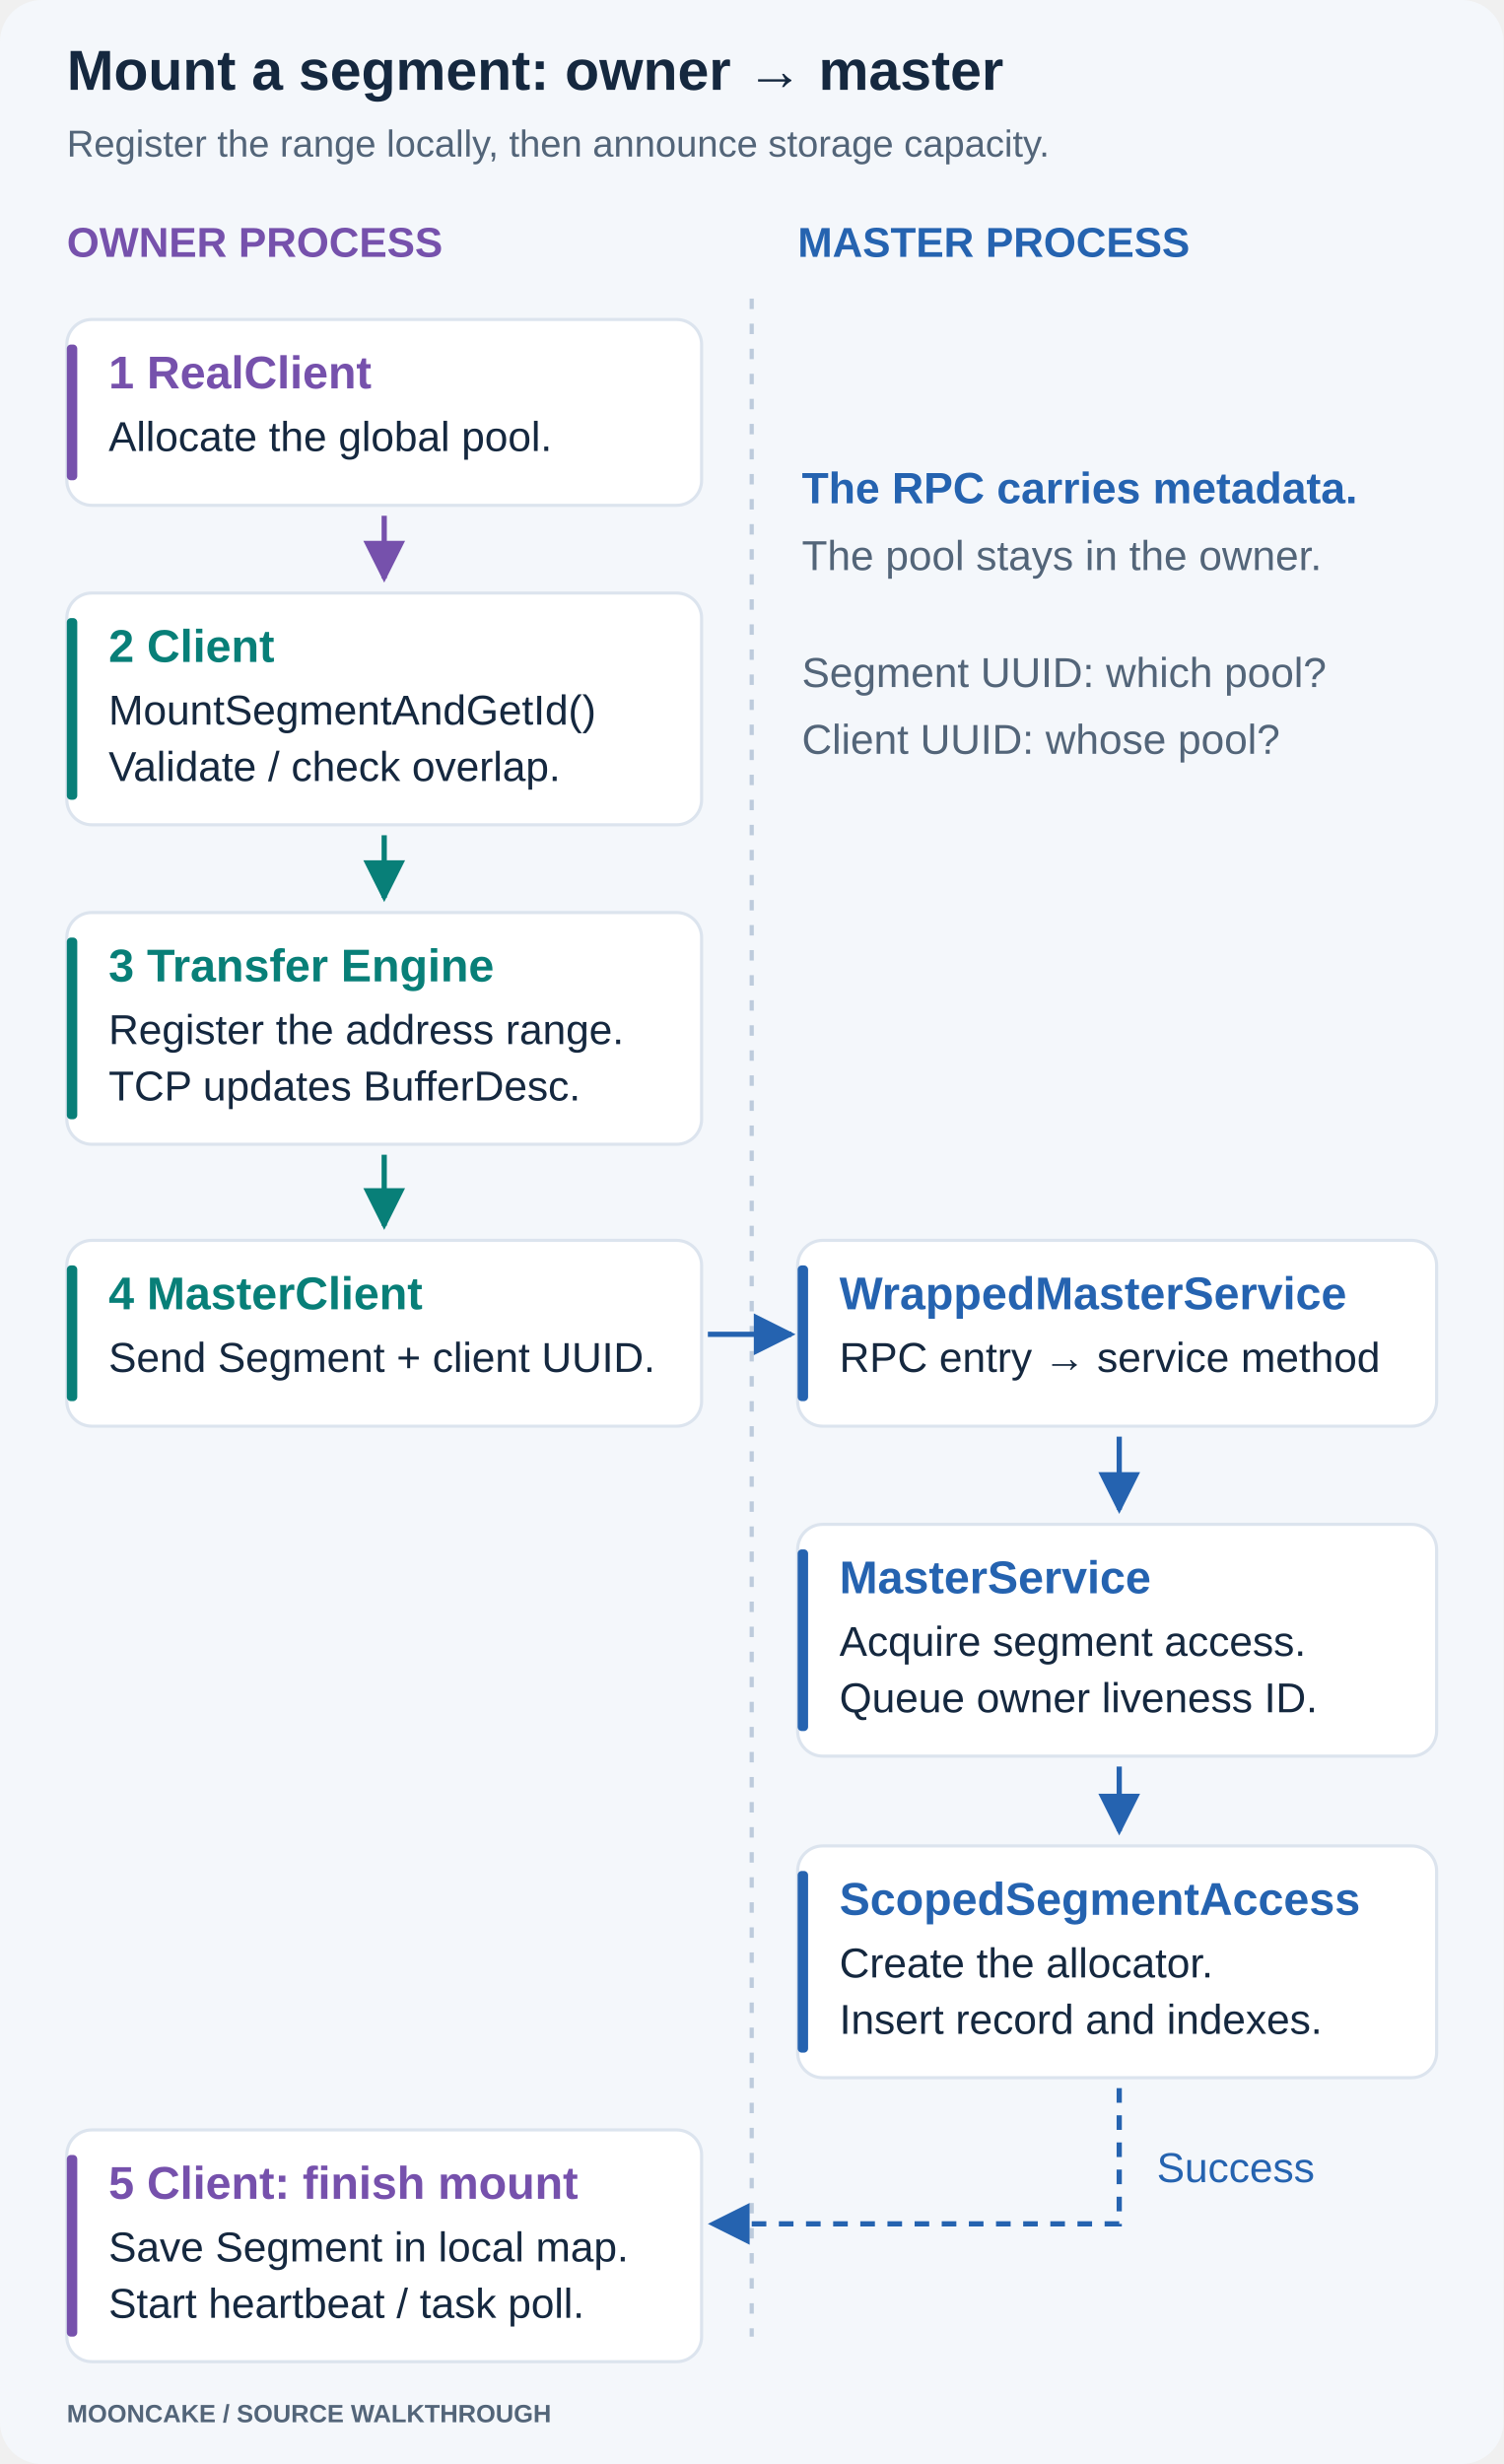
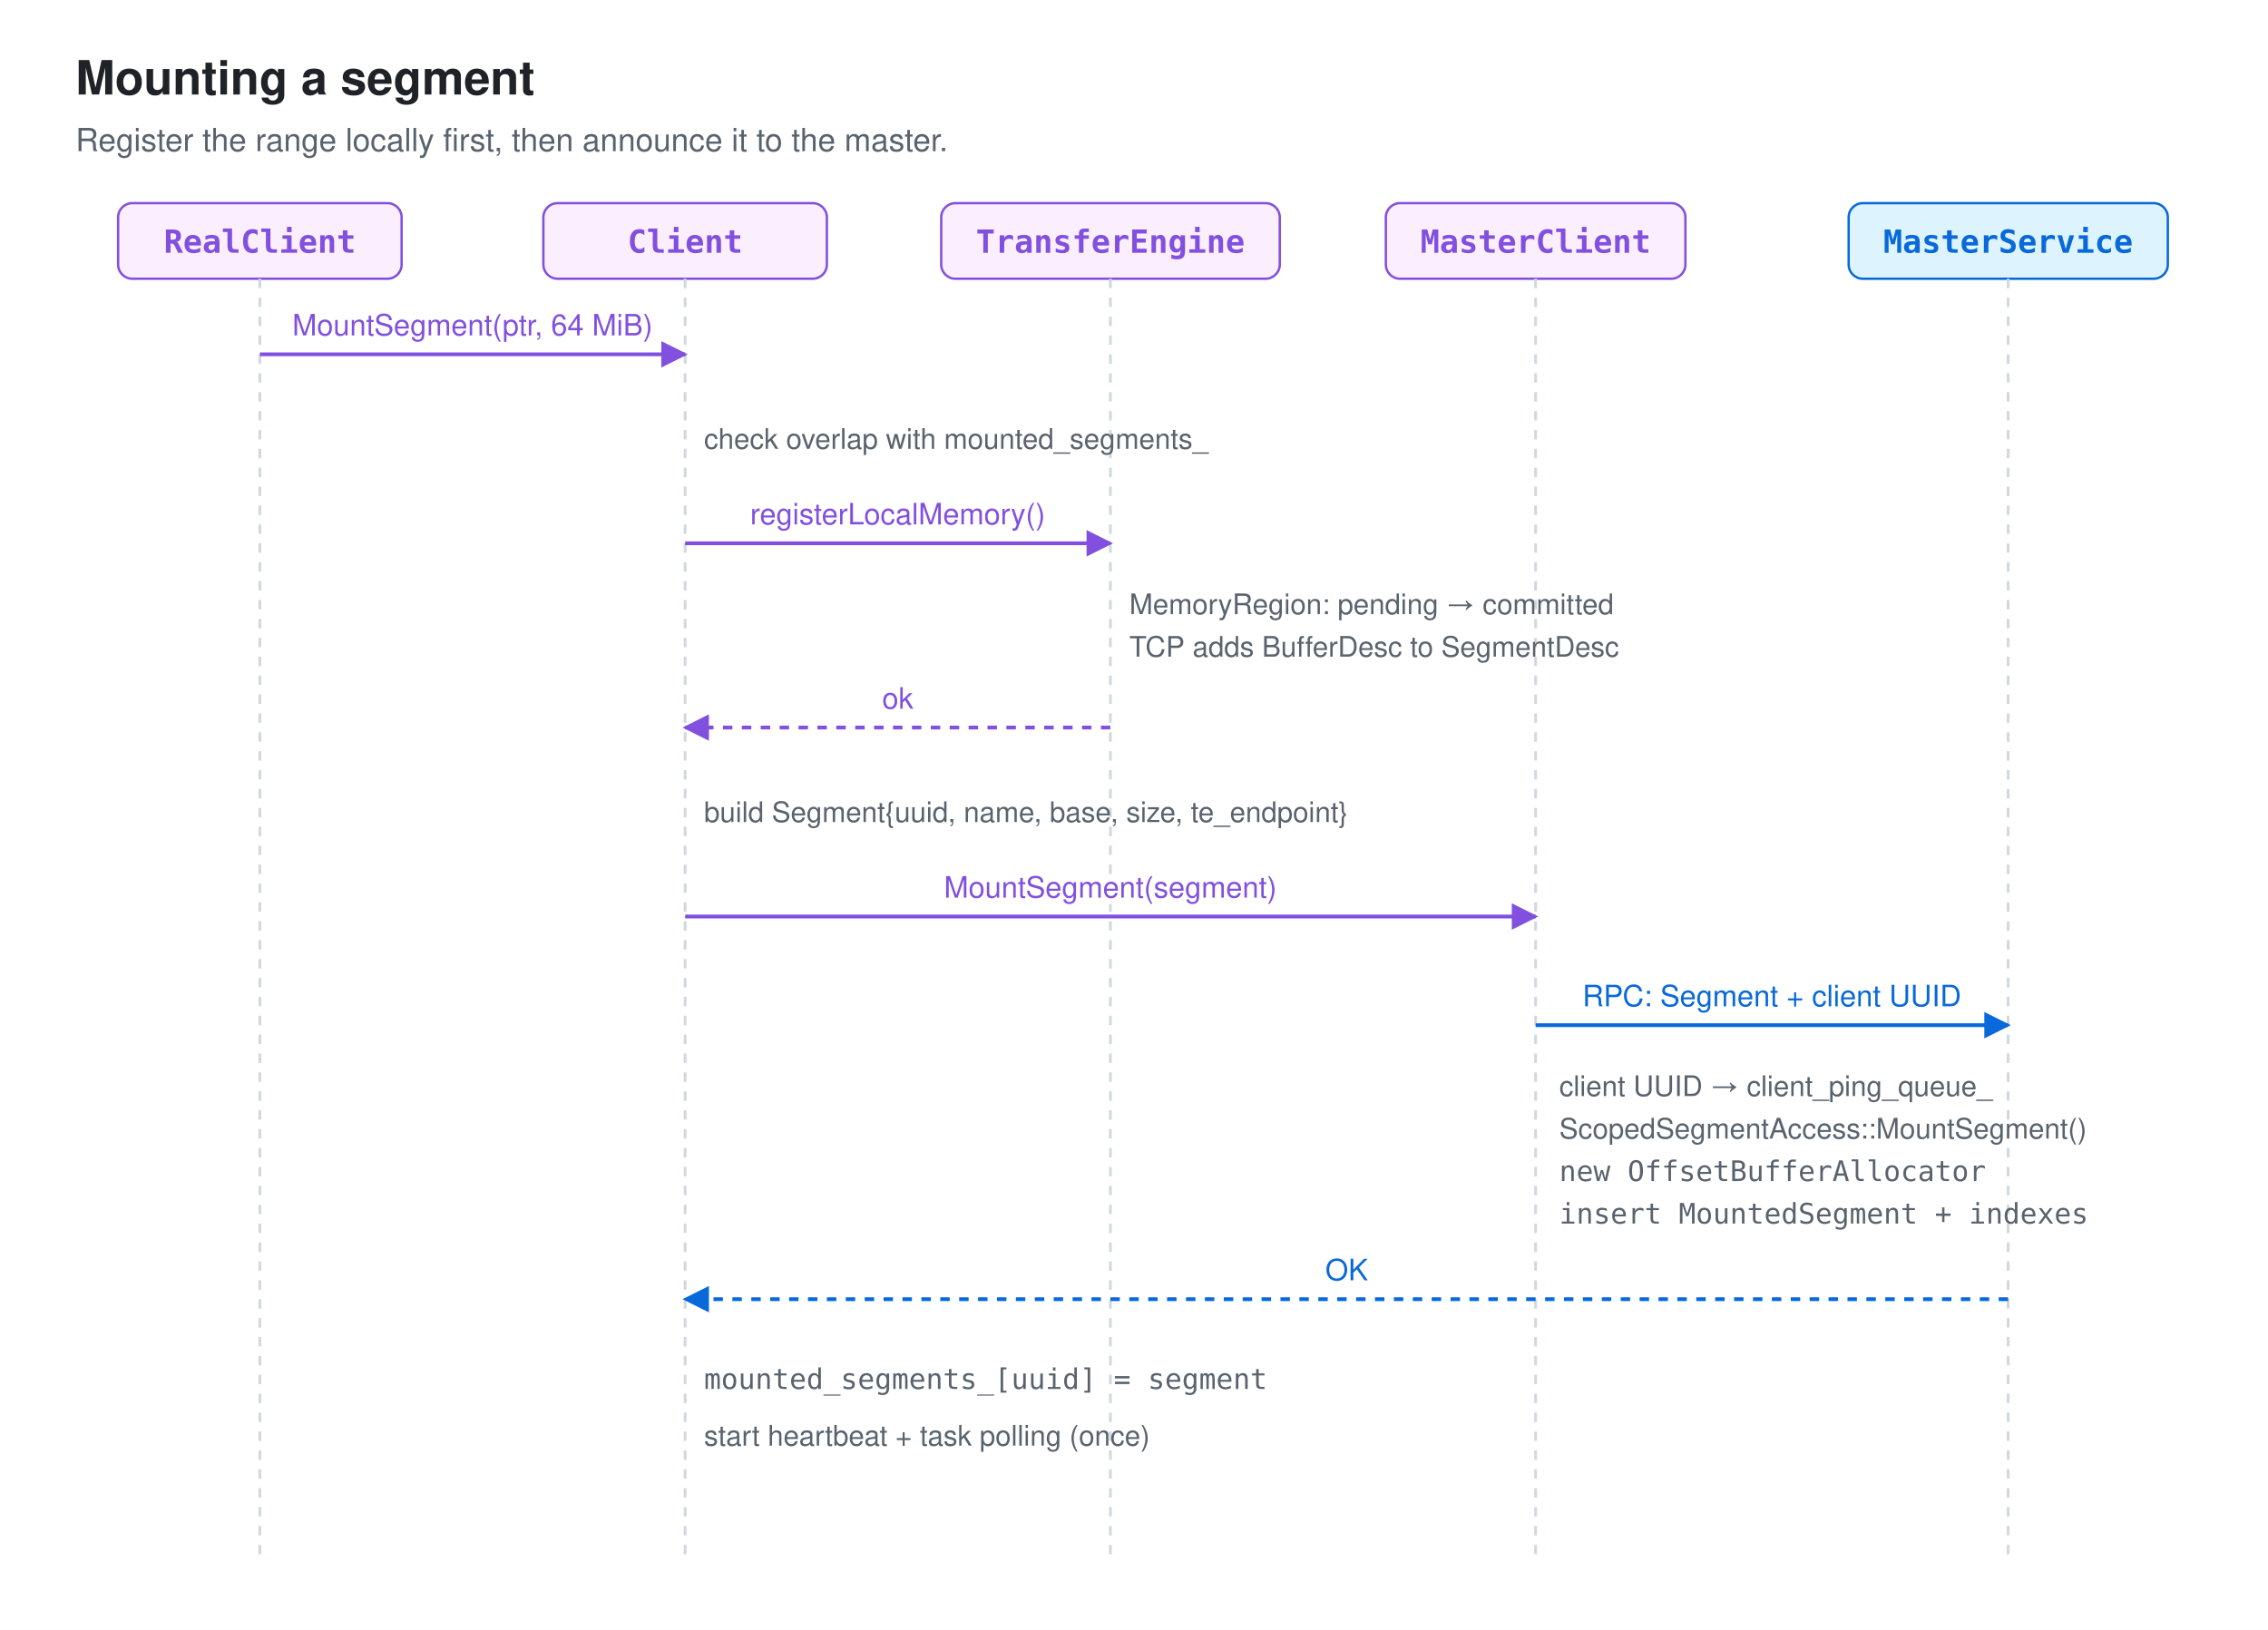
- <svg xmlns="http://www.w3.org/2000/svg" width="720" height="1180" viewBox="0 0 720 1180" role="img" aria-labelledby="title desc">
+ <svg xmlns="http://www.w3.org/2000/svg" width="960" height="690" viewBox="0 0 960 690" role="img" aria-labelledby="t d">
  <defs>
-     <marker id="arrow" viewBox="0 0 10 10" refX="9" refY="5" markerWidth="8" markerHeight="8" orient="auto-start-reverse">
-       <path d="M 0 0 L 10 5 L 0 10 z" fill="context-stroke" />
+     <marker id="a-0969da" viewBox="0 0 10 10" refX="9" refY="5" markerWidth="7" markerHeight="7" orient="auto-start-reverse">
+       <path d="M 0 0 L 10 5 L 0 10 z" fill="#0969da" />
+     </marker>
+     <marker id="a-8250df" viewBox="0 0 10 10" refX="9" refY="5" markerWidth="7" markerHeight="7" orient="auto-start-reverse">
+       <path d="M 0 0 L 10 5 L 0 10 z" fill="#8250df" />
+     </marker>
+     <marker id="a-1a7f37" viewBox="0 0 10 10" refX="9" refY="5" markerWidth="7" markerHeight="7" orient="auto-start-reverse">
+       <path d="M 0 0 L 10 5 L 0 10 z" fill="#1a7f37" />
+     </marker>
+     <marker id="a-bc4c00" viewBox="0 0 10 10" refX="9" refY="5" markerWidth="7" markerHeight="7" orient="auto-start-reverse">
+       <path d="M 0 0 L 10 5 L 0 10 z" fill="#bc4c00" />
+     </marker>
+     <marker id="a-59636e" viewBox="0 0 10 10" refX="9" refY="5" markerWidth="7" markerHeight="7" orient="auto-start-reverse">
+       <path d="M 0 0 L 10 5 L 0 10 z" fill="#59636e" />
+     </marker>
+     <marker id="a-d1d9e0" viewBox="0 0 10 10" refX="9" refY="5" markerWidth="7" markerHeight="7" orient="auto-start-reverse">
+       <path d="M 0 0 L 10 5 L 0 10 z" fill="#d1d9e0" />
    </marker>
  </defs>
-   <rect width="720" height="1180" rx="20" fill="#f4f7fb" />
-   <g font-family="Arial, Helvetica, sans-serif">
-     <text x="32" y="43" font-size="27" fill="#15283f" font-weight="700" text-anchor="start">Mount a segment: owner → master</text>
-     <text x="32" y="75" font-size="18" fill="#536579" font-weight="400" text-anchor="start">Register the range locally, then announce storage capacity.</text>
-     <text x="32" y="123" font-size="20" fill="#7651ac" font-weight="700" text-anchor="start">OWNER PROCESS</text>
-     <text x="382" y="123" font-size="20" fill="#2563b0" font-weight="700" text-anchor="start">MASTER PROCESS</text>
-     <path d="M 360 143 L 360 1119" stroke="#bdcbdc" stroke-width="2" stroke-dasharray="5 7" />
-     <rect x="32" y="153" width="304" height="89" rx="12" fill="white" stroke="#dce4ee" stroke-width="1.5" />
-     <rect x="32" y="165" width="5" height="65" rx="2" fill="#7651ac" />
-     <text x="52" y="186" font-size="22" fill="#7651ac" font-weight="700" text-anchor="start">1  RealClient</text>
-     <text x="52" y="216" font-size="20" fill="#15283f" font-weight="400" text-anchor="start">Allocate the global pool.</text>
-     <path d="M 184 247 L 184 277" fill="none" stroke="#7651ac" stroke-width="2.5" marker-end="url(#arrow)" />
-     <rect x="32" y="284" width="304" height="111" rx="12" fill="white" stroke="#dce4ee" stroke-width="1.5" />
-     <rect x="32" y="296" width="5" height="87" rx="2" fill="#087f78" />
-     <text x="52" y="317" font-size="22" fill="#087f78" font-weight="700" text-anchor="start">2  Client</text>
-     <text x="52" y="347" font-size="20" fill="#15283f" font-weight="400" text-anchor="start">MountSegmentAndGetId()</text>
-     <text x="52" y="374" font-size="20" fill="#15283f" font-weight="400" text-anchor="start">Validate / check overlap.</text>
-     <path d="M 184 400 L 184 430" fill="none" stroke="#087f78" stroke-width="2.5" marker-end="url(#arrow)" />
-     <rect x="32" y="437" width="304" height="111" rx="12" fill="white" stroke="#dce4ee" stroke-width="1.5" />
-     <rect x="32" y="449" width="5" height="87" rx="2" fill="#087f78" />
-     <text x="52" y="470" font-size="22" fill="#087f78" font-weight="700" text-anchor="start">3  Transfer Engine</text>
-     <text x="52" y="500" font-size="20" fill="#15283f" font-weight="400" text-anchor="start">Register the address range.</text>
-     <text x="52" y="527" font-size="20" fill="#15283f" font-weight="400" text-anchor="start">TCP updates BufferDesc.</text>
-     <path d="M 184 553 L 184 587" fill="none" stroke="#087f78" stroke-width="2.5" marker-end="url(#arrow)" />
-     <rect x="32" y="594" width="304" height="89" rx="12" fill="white" stroke="#dce4ee" stroke-width="1.5" />
-     <rect x="32" y="606" width="5" height="65" rx="2" fill="#087f78" />
-     <text x="52" y="627" font-size="22" fill="#087f78" font-weight="700" text-anchor="start">4  MasterClient</text>
-     <text x="52" y="657" font-size="20" fill="#15283f" font-weight="400" text-anchor="start">Send Segment + client UUID.</text>
-     <text x="384" y="241" font-size="21" fill="#2563b0" font-weight="700" text-anchor="start">The RPC carries metadata.</text>
-     <text x="384" y="273" font-size="20" fill="#536579" font-weight="400" text-anchor="start">The pool stays in the owner.</text>
-     <text x="384" y="329" font-size="20" fill="#536579" font-weight="400" text-anchor="start">Segment UUID: which pool?</text>
-     <text x="384" y="361" font-size="20" fill="#536579" font-weight="400" text-anchor="start">Client UUID: whose pool?</text>
-     <path d="M 339 639 L 379 639" fill="none" stroke="#2563b0" stroke-width="2.5" marker-end="url(#arrow)" />
-     <rect x="382" y="594" width="306" height="89" rx="12" fill="white" stroke="#dce4ee" stroke-width="1.5" />
-     <rect x="382" y="606" width="5" height="65" rx="2" fill="#2563b0" />
-     <text x="402" y="627" font-size="22" fill="#2563b0" font-weight="700" text-anchor="start">WrappedMasterService</text>
-     <text x="402" y="657" font-size="20" fill="#15283f" font-weight="400" text-anchor="start">RPC entry → service method</text>
-     <path d="M 536 688 L 536 723" fill="none" stroke="#2563b0" stroke-width="2.5" marker-end="url(#arrow)" />
-     <rect x="382" y="730" width="306" height="111" rx="12" fill="white" stroke="#dce4ee" stroke-width="1.5" />
-     <rect x="382" y="742" width="5" height="87" rx="2" fill="#2563b0" />
-     <text x="402" y="763" font-size="22" fill="#2563b0" font-weight="700" text-anchor="start">MasterService</text>
-     <text x="402" y="793" font-size="20" fill="#15283f" font-weight="400" text-anchor="start">Acquire segment access.</text>
-     <text x="402" y="820" font-size="20" fill="#15283f" font-weight="400" text-anchor="start">Queue owner liveness ID.</text>
-     <path d="M 536 846 L 536 877" fill="none" stroke="#2563b0" stroke-width="2.5" marker-end="url(#arrow)" />
-     <rect x="382" y="884" width="306" height="111" rx="12" fill="white" stroke="#dce4ee" stroke-width="1.5" />
-     <rect x="382" y="896" width="5" height="87" rx="2" fill="#2563b0" />
-     <text x="402" y="917" font-size="22" fill="#2563b0" font-weight="700" text-anchor="start">ScopedSegmentAccess</text>
-     <text x="402" y="947" font-size="20" fill="#15283f" font-weight="400" text-anchor="start">Create the allocator.</text>
-     <text x="402" y="974" font-size="20" fill="#15283f" font-weight="400" text-anchor="start">Insert record and indexes.</text>
-     <rect x="32" y="1020" width="304" height="111" rx="12" fill="white" stroke="#dce4ee" stroke-width="1.5" />
-     <rect x="32" y="1032" width="5" height="87" rx="2" fill="#7651ac" />
-     <text x="52" y="1053" font-size="22" fill="#7651ac" font-weight="700" text-anchor="start">5  Client: finish mount</text>
-     <text x="52" y="1083" font-size="20" fill="#15283f" font-weight="400" text-anchor="start">Save Segment in local map.</text>
-     <text x="52" y="1110" font-size="20" fill="#15283f" font-weight="400" text-anchor="start">Start heartbeat / task poll.</text>
-     <path d="M 536 1000 L 536 1065 L 341 1065" fill="none" stroke="#2563b0" stroke-width="2.5" stroke-dasharray="7 6" marker-end="url(#arrow)" />
-     <text x="554" y="1045" font-size="20" fill="#2563b0" font-weight="400" text-anchor="start">Success</text>
-     <text x="32" y="1160" font-size="12" fill="#536579" font-weight="700" text-anchor="start">MOONCAKE  /  SOURCE WALKTHROUGH</text>
-   </g>
+   <rect width="960" height="690" fill="#ffffff" />
+   <text x="32.0" y="40.0" font-family="IBM Plex Sans, -apple-system, Helvetica Neue, Helvetica, Arial, sans-serif" font-size="20" fill="#1f2328" font-weight="600" text-anchor="start">Mounting a segment</text>
+   <text x="32.0" y="64.0" font-family="IBM Plex Sans, -apple-system, Helvetica Neue, Helvetica, Arial, sans-serif" font-size="13.5" fill="#59636e" font-weight="400" text-anchor="start">Register the range locally first, then announce it to the master.</text>
+   <rect x="50.0" y="86.0" width="120.0" height="32.0" rx="6" fill="#fbefff" stroke="#8250df" stroke-width="1" />
+   <text x="110.0" y="107.0" font-family="JetBrains Mono, SFMono-Regular, Menlo, Consolas, monospace" font-size="13.5" fill="#8250df" font-weight="600" text-anchor="middle">RealClient</text>
+   <path d="M 110.0 118.0 L 110.0 660.0" fill="none" stroke="#d1d9e0" stroke-width="1.2" stroke-dasharray="4 4" />
+   <rect x="230.0" y="86.0" width="120.0" height="32.0" rx="6" fill="#fbefff" stroke="#8250df" stroke-width="1" />
+   <text x="290.0" y="107.0" font-family="JetBrains Mono, SFMono-Regular, Menlo, Consolas, monospace" font-size="13.5" fill="#8250df" font-weight="600" text-anchor="middle">Client</text>
+   <path d="M 290.0 118.0 L 290.0 660.0" fill="none" stroke="#d1d9e0" stroke-width="1.2" stroke-dasharray="4 4" />
+   <rect x="398.4" y="86.0" width="143.3" height="32.0" rx="6" fill="#fbefff" stroke="#8250df" stroke-width="1" />
+   <text x="470.0" y="107.0" font-family="JetBrains Mono, SFMono-Regular, Menlo, Consolas, monospace" font-size="13.5" fill="#8250df" font-weight="600" text-anchor="middle">TransferEngine</text>
+   <path d="M 470.0 118.0 L 470.0 660.0" fill="none" stroke="#d1d9e0" stroke-width="1.2" stroke-dasharray="4 4" />
+   <rect x="586.6" y="86.0" width="126.8" height="32.0" rx="6" fill="#fbefff" stroke="#8250df" stroke-width="1" />
+   <text x="650.0" y="107.0" font-family="JetBrains Mono, SFMono-Regular, Menlo, Consolas, monospace" font-size="13.5" fill="#8250df" font-weight="600" text-anchor="middle">MasterClient</text>
+   <path d="M 650.0 118.0 L 650.0 660.0" fill="none" stroke="#d1d9e0" stroke-width="1.2" stroke-dasharray="4 4" />
+   <rect x="782.5" y="86.0" width="135.1" height="32.0" rx="6" fill="#ddf4ff" stroke="#0969da" stroke-width="1" />
+   <text x="850.0" y="107.0" font-family="JetBrains Mono, SFMono-Regular, Menlo, Consolas, monospace" font-size="13.5" fill="#0969da" font-weight="600" text-anchor="middle">MasterService</text>
+   <path d="M 850.0 118.0 L 850.0 660.0" fill="none" stroke="#d1d9e0" stroke-width="1.2" stroke-dasharray="4 4" />
+   <path d="M 110.0 150.0 L 290.0 150.0" fill="none" stroke="#8250df" stroke-width="1.6" marker-end="url(#a-8250df)" />
+   <text x="200.0" y="142.0" font-family="IBM Plex Sans, -apple-system, Helvetica Neue, Helvetica, Arial, sans-serif" font-size="12.5" fill="#8250df" font-weight="500" text-anchor="middle" paint-order="stroke" stroke="#ffffff" stroke-width="5" stroke-linejoin="round">MountSegment(ptr, 64 MiB)</text>
+   <text x="298.0" y="190.0" font-family="IBM Plex Sans, -apple-system, Helvetica Neue, Helvetica, Arial, sans-serif" font-size="12" fill="#59636e" font-weight="400" text-anchor="start">check overlap with mounted_segments_</text>
+   <path d="M 290.0 230.0 L 470.0 230.0" fill="none" stroke="#8250df" stroke-width="1.6" marker-end="url(#a-8250df)" />
+   <text x="380.0" y="222.0" font-family="IBM Plex Sans, -apple-system, Helvetica Neue, Helvetica, Arial, sans-serif" font-size="12.5" fill="#8250df" font-weight="500" text-anchor="middle" paint-order="stroke" stroke="#ffffff" stroke-width="5" stroke-linejoin="round">registerLocalMemory()</text>
+   <text x="478.0" y="260.0" font-family="IBM Plex Sans, -apple-system, Helvetica Neue, Helvetica, Arial, sans-serif" font-size="12" fill="#59636e" font-weight="400" text-anchor="start">MemoryRegion: pending → committed</text>
+   <text x="478.0" y="278.0" font-family="IBM Plex Sans, -apple-system, Helvetica Neue, Helvetica, Arial, sans-serif" font-size="12" fill="#59636e" font-weight="400" text-anchor="start">TCP adds BufferDesc to SegmentDesc</text>
+   <path d="M 470.0 308.0 L 290.0 308.0" fill="none" stroke="#8250df" stroke-width="1.6" stroke-dasharray="4 4" marker-end="url(#a-8250df)" />
+   <text x="380.0" y="300.0" font-family="IBM Plex Sans, -apple-system, Helvetica Neue, Helvetica, Arial, sans-serif" font-size="12.5" fill="#8250df" font-weight="500" text-anchor="middle" paint-order="stroke" stroke="#ffffff" stroke-width="5" stroke-linejoin="round">ok</text>
+   <text x="298.0" y="348.0" font-family="IBM Plex Sans, -apple-system, Helvetica Neue, Helvetica, Arial, sans-serif" font-size="12" fill="#59636e" font-weight="400" text-anchor="start">build Segment{uuid, name, base, size, te_endpoint}</text>
+   <path d="M 290.0 388.0 L 650.0 388.0" fill="none" stroke="#8250df" stroke-width="1.6" marker-end="url(#a-8250df)" />
+   <text x="470.0" y="380.0" font-family="IBM Plex Sans, -apple-system, Helvetica Neue, Helvetica, Arial, sans-serif" font-size="12.5" fill="#8250df" font-weight="500" text-anchor="middle" paint-order="stroke" stroke="#ffffff" stroke-width="5" stroke-linejoin="round">MountSegment(segment)</text>
+   <path d="M 650.0 434.0 L 850.0 434.0" fill="none" stroke="#0969da" stroke-width="1.6" marker-end="url(#a-0969da)" />
+   <text x="750.0" y="426.0" font-family="IBM Plex Sans, -apple-system, Helvetica Neue, Helvetica, Arial, sans-serif" font-size="12.5" fill="#0969da" font-weight="500" text-anchor="middle" paint-order="stroke" stroke="#ffffff" stroke-width="5" stroke-linejoin="round">RPC: Segment + client UUID</text>
+   <text x="660.0" y="464.0" font-family="IBM Plex Sans, -apple-system, Helvetica Neue, Helvetica, Arial, sans-serif" font-size="12" fill="#59636e" font-weight="400" text-anchor="start">client UUID → client_ping_queue_</text>
+   <text x="660.0" y="482.0" font-family="IBM Plex Sans, -apple-system, Helvetica Neue, Helvetica, Arial, sans-serif" font-size="12" fill="#59636e" font-weight="400" text-anchor="start">ScopedSegmentAccess::MountSegment()</text>
+   <text x="660.0" y="500.0" font-family="JetBrains Mono, SFMono-Regular, Menlo, Consolas, monospace" font-size="12" fill="#59636e" font-weight="400" text-anchor="start">  new OffsetBufferAllocator</text>
+   <text x="660.0" y="518.0" font-family="JetBrains Mono, SFMono-Regular, Menlo, Consolas, monospace" font-size="12" fill="#59636e" font-weight="400" text-anchor="start">  insert MountedSegment + indexes</text>
+   <path d="M 850.0 550.0 L 290.0 550.0" fill="none" stroke="#0969da" stroke-width="1.6" stroke-dasharray="4 4" marker-end="url(#a-0969da)" />
+   <text x="570.0" y="542.0" font-family="IBM Plex Sans, -apple-system, Helvetica Neue, Helvetica, Arial, sans-serif" font-size="12.5" fill="#0969da" font-weight="500" text-anchor="middle" paint-order="stroke" stroke="#ffffff" stroke-width="5" stroke-linejoin="round">OK</text>
+   <text x="298.0" y="588.0" font-family="JetBrains Mono, SFMono-Regular, Menlo, Consolas, monospace" font-size="12" fill="#59636e" font-weight="400" text-anchor="start">mounted_segments_[uuid] = segment</text>
+   <text x="298.0" y="612.0" font-family="IBM Plex Sans, -apple-system, Helvetica Neue, Helvetica, Arial, sans-serif" font-size="12" fill="#59636e" font-weight="400" text-anchor="start">start heartbeat + task polling (once)</text>
</svg>
